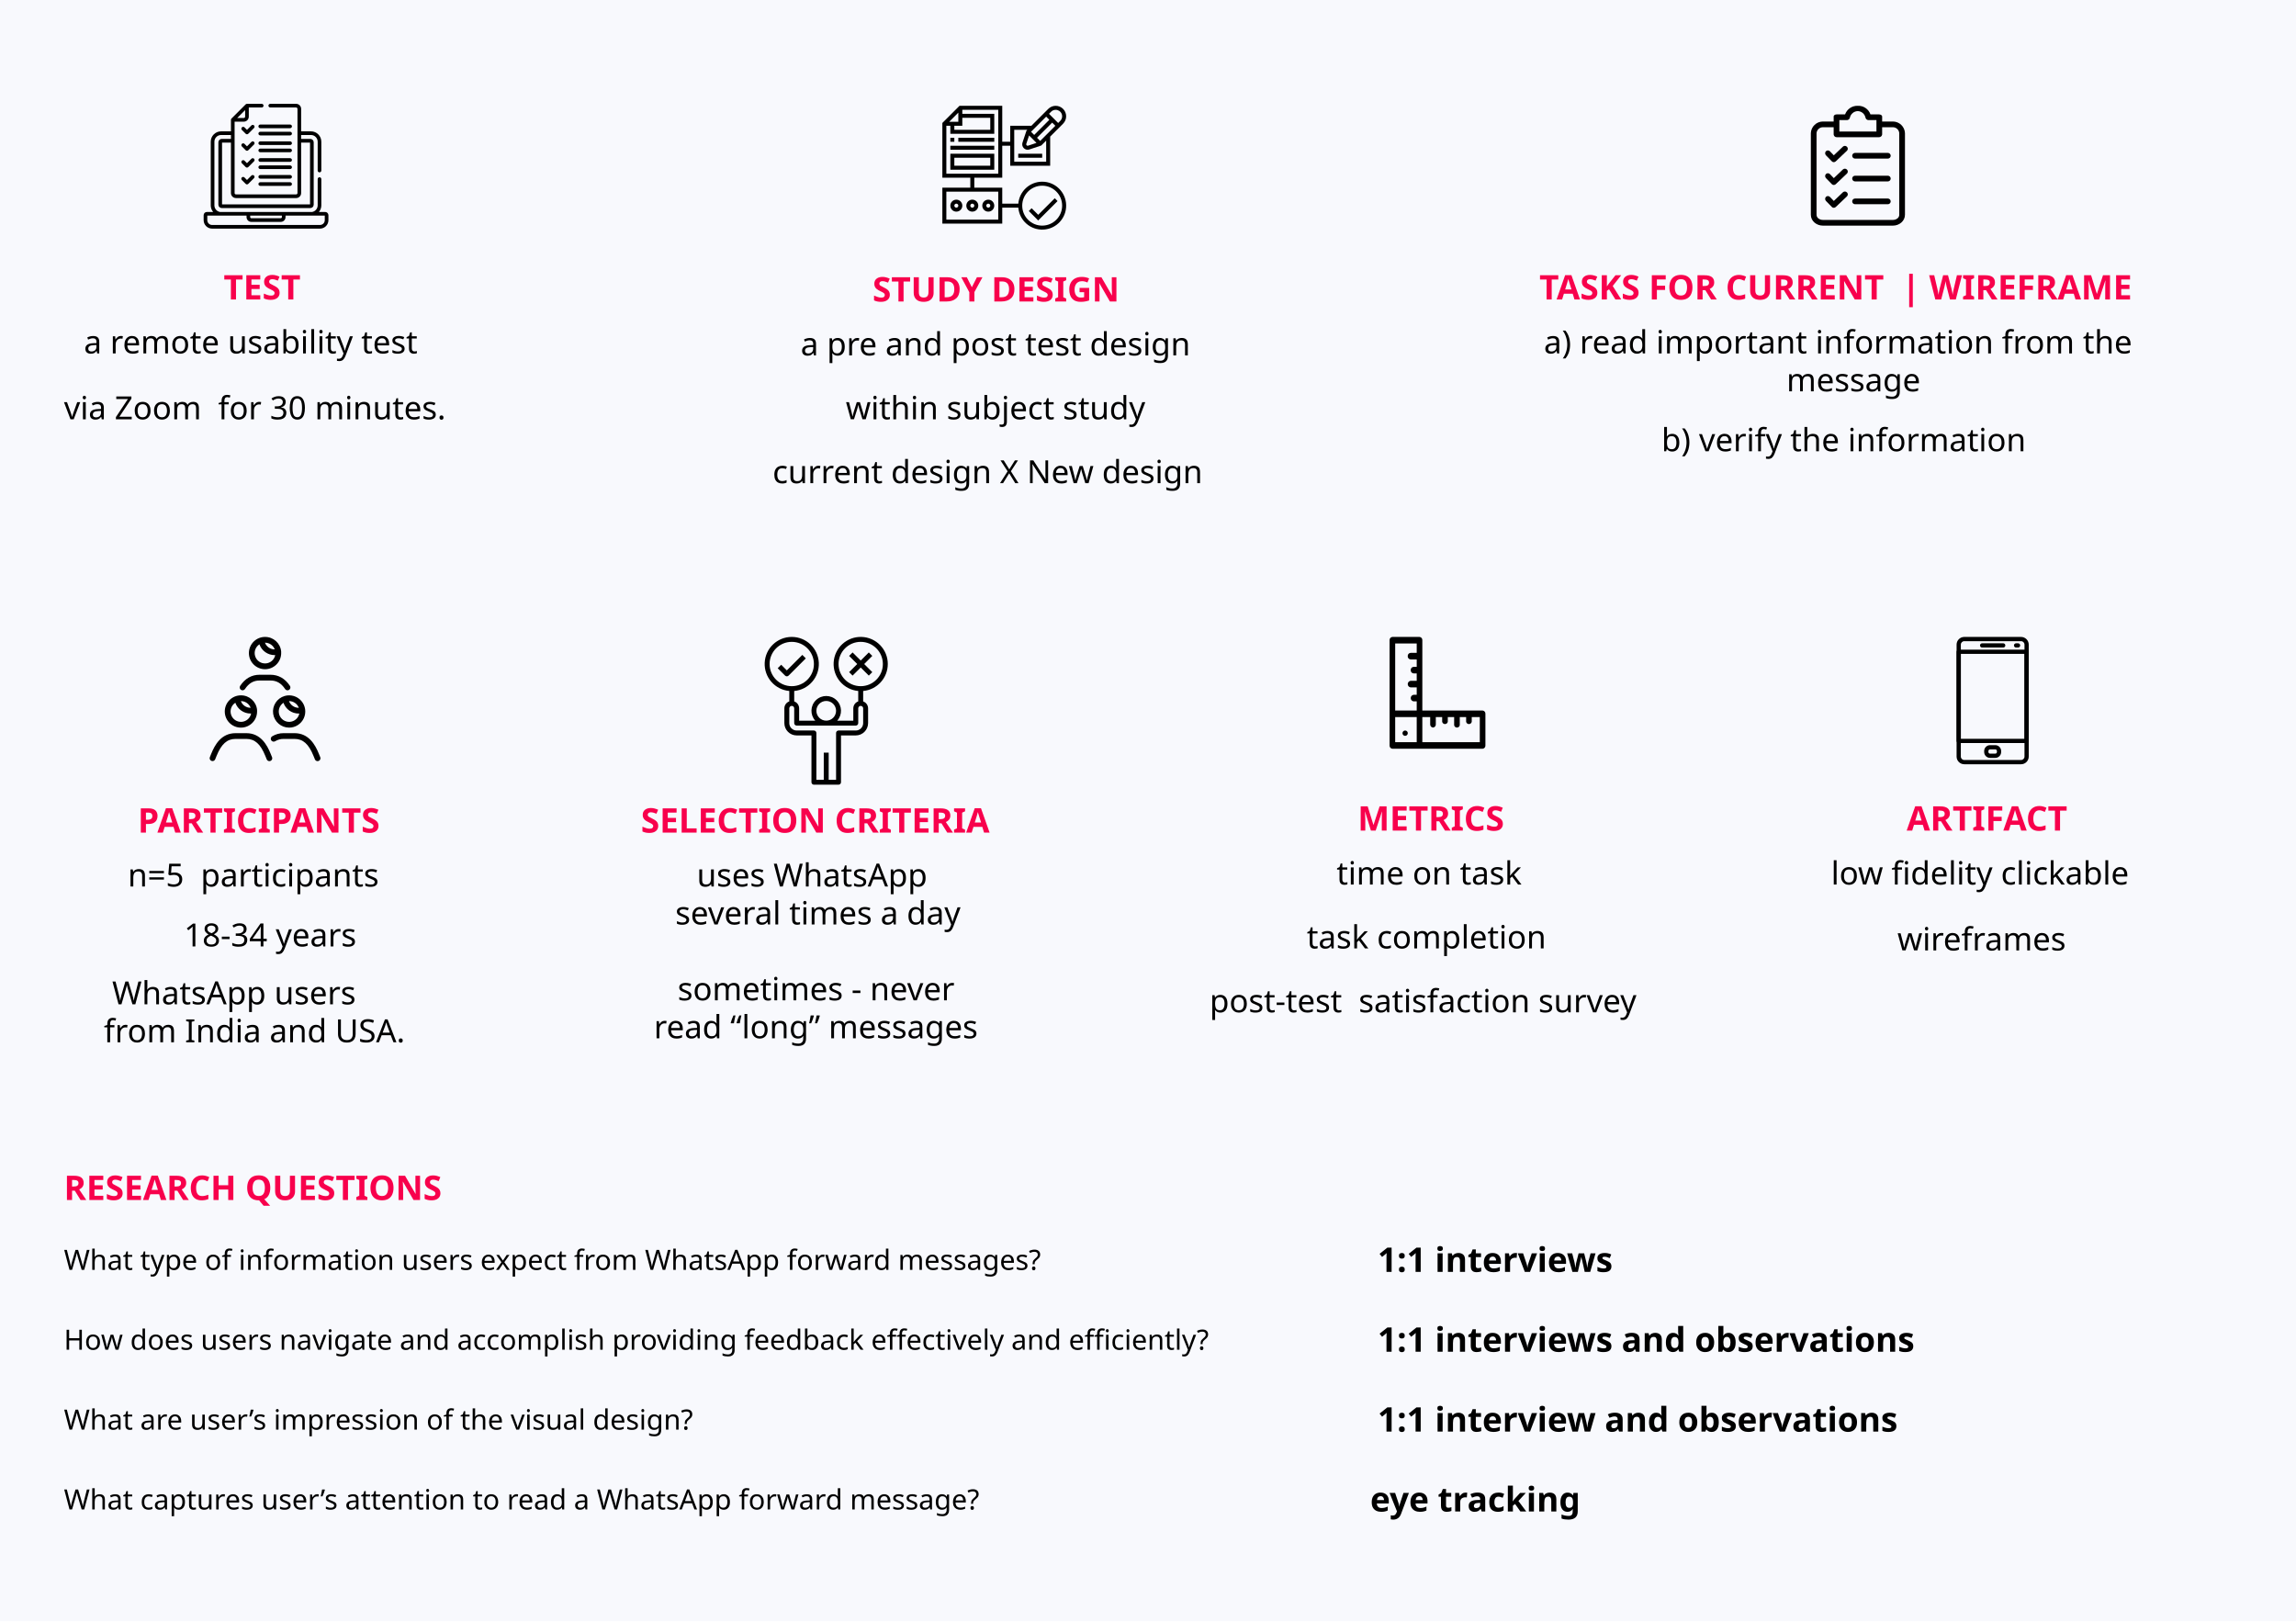
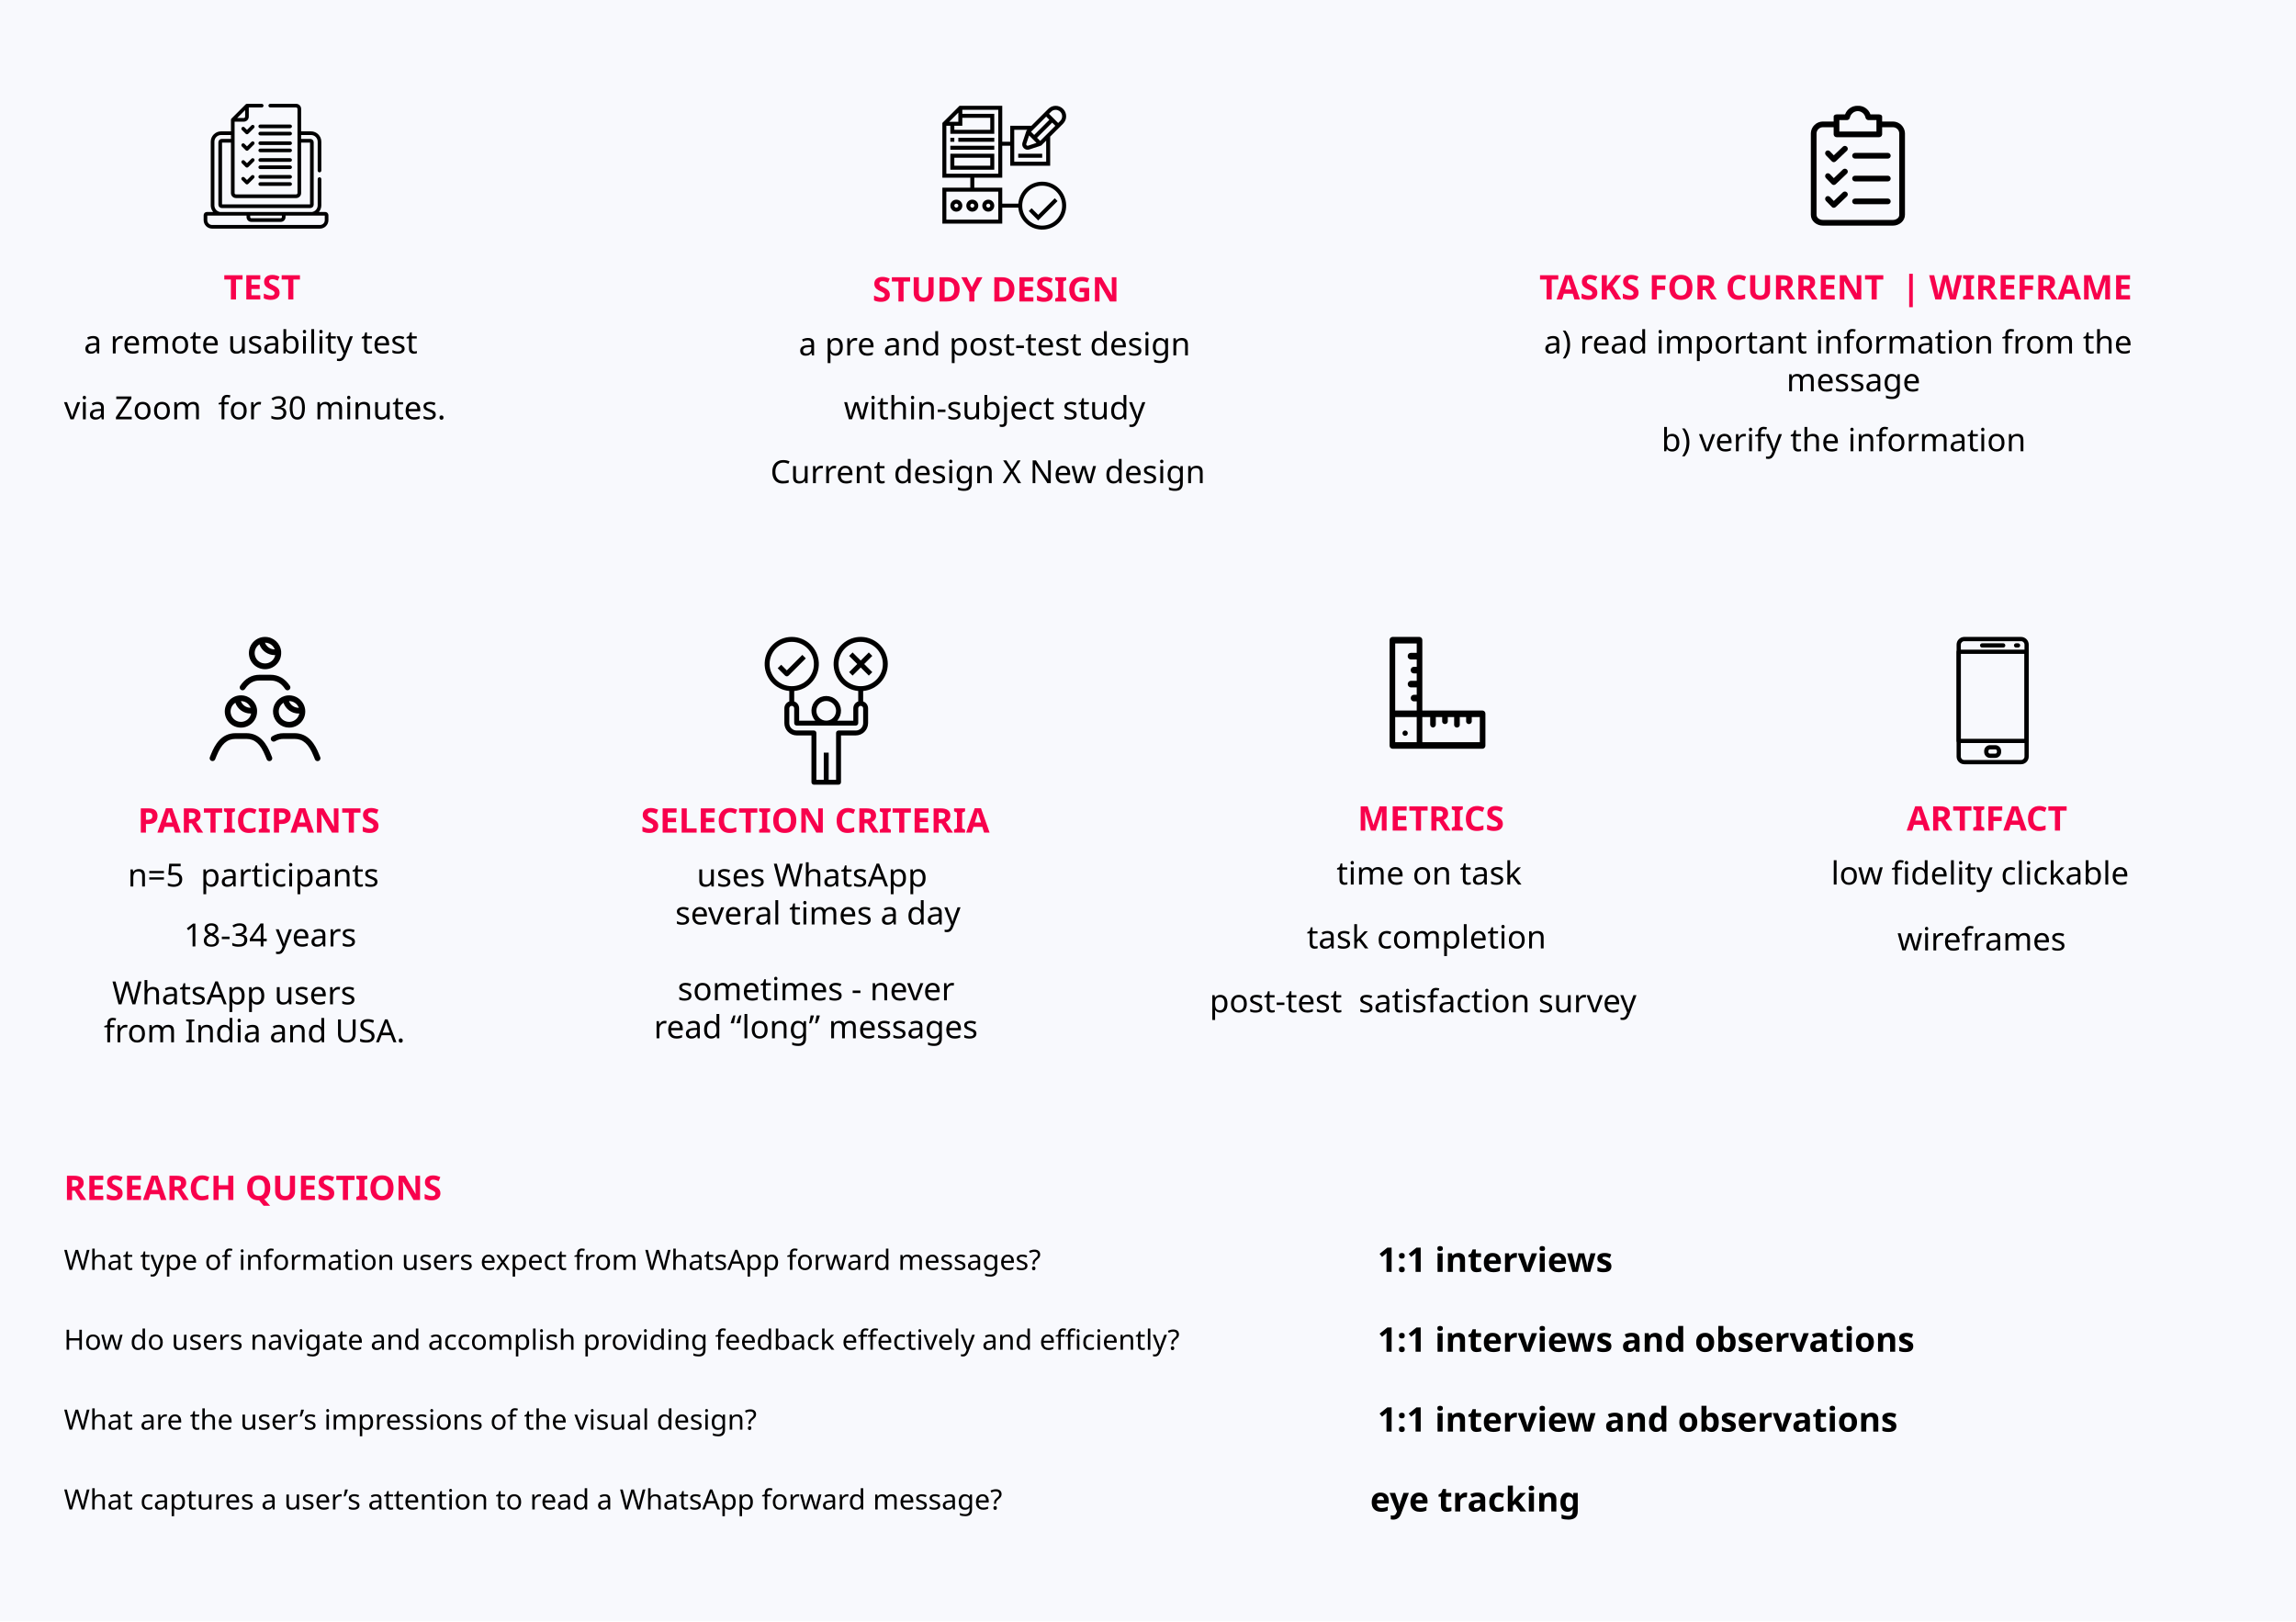
<svg xmlns="http://www.w3.org/2000/svg" width="1150" height="812" viewBox="0 0 1150 812">
  <defs>
    <clipPath id="clip-ws-study-overview-1230X850">
      <rect width="1150" height="812" />
    </clipPath>
  </defs>
  <g id="ws-study-overview-1230X850" clip-path="url(#clip-ws-study-overview-1230X850)">
    <rect width="1150" height="812" fill="#f8f9fd" />
    <text id="RESEARCH_QUESTIONS" data-name="RESEARCH QUESTIONS" transform="translate(32 601)" fill="#f8004c" font-size="17" font-family="Montserrat-SemiBold, Montserrat" font-weight="600">
      <tspan x="0" y="0">RESEARCH QUESTIONS</tspan>
    </text>
    <g id="Group_66" data-name="Group 66" transform="translate(-42 131)">
      <text id="What_type_of_information_users_expect_from_WhatsApp_forward_messages_" data-name="What type of information users expect from WhatsApp forward messages?  " transform="translate(74 505)" font-size="14" font-family="Poppins-Regular, Poppins">
        <tspan x="0" y="0" xml:space="preserve">What type of information users expect from WhatsApp forward messages?  </tspan>
      </text>
      <text id="_1:1_interviews" data-name="1:1 interviews" transform="translate(732 506)" font-size="17" font-family="Montserrat-SemiBold, Montserrat" font-weight="600">
        <tspan x="0" y="0">1:1 interviews</tspan>
      </text>
    </g>
    <g id="Group_67" data-name="Group 67" transform="translate(-42 171)">
-       <text id="How_does_users_navigate_and_accomplish_providing_feedback_effectively_and_efficiently_" data-name="How does users navigate and accomplish providing feedback effectively and efficiently? " transform="translate(74 505)" font-size="14" font-family="Poppins-Regular, Poppins">
-         <tspan x="0" y="0">How does users navigate and accomplish providing feedback effectively and efficiently? </tspan>
+       <text id="How_do_users_navigate_and_accomplish_providing_feedback_effectively_and_efficiently_" data-name="How do users navigate and accomplish providing feedback effectively and efficiently? " transform="translate(74 505)" font-size="14" font-family="Poppins-Regular, Poppins">
+         <tspan x="0" y="0">How do users navigate and accomplish providing feedback effectively and efficiently? </tspan>
      </text>
      <text id="_1:1_interviews_and_observations_" data-name="1:1 interviews and observations " transform="translate(732 506)" font-size="17" font-family="Montserrat-SemiBold, Montserrat" font-weight="600">
        <tspan x="0" y="0">1:1 interviews and observations </tspan>
      </text>
    </g>
    <g id="Group_68" data-name="Group 68" transform="translate(-42 211)">
-       <text id="What_are_user_s_impression_of_the_visual_design_" data-name="What are user’s impression of the visual design?  " transform="translate(74 505)" font-size="14" font-family="Poppins-Regular, Poppins">
-         <tspan x="0" y="0" xml:space="preserve">What are user’s impression of the visual design?  </tspan>
+       <text id="What_are_the_user_s_impressions_of_the_visual_design_" data-name="What are the user’s impressions of the visual design? " transform="translate(74 505)" font-size="14" font-family="Poppins-Regular, Poppins">
+         <tspan x="0" y="0">What are the user’s impressions of the visual design? </tspan>
      </text>
      <text id="_1:1_interview_and_observations_" data-name="1:1 interview and observations " transform="translate(732 506)" font-size="17" font-family="Montserrat-SemiBold, Montserrat" font-weight="600">
        <tspan x="0" y="0">1:1 interview and observations </tspan>
      </text>
    </g>
    <g id="Group_69" data-name="Group 69" transform="translate(-42 251)">
-       <text id="What_captures_user_s_attention_to_read_a_WhatsApp_forward_message_" data-name="What captures user’s attention to read a WhatsApp forward message? " transform="translate(74 505)" font-size="14" font-family="Poppins-Regular, Poppins">
-         <tspan x="0" y="0">What captures user’s attention to read a WhatsApp forward message? </tspan>
+       <text id="What_captures_a_user_s_attention_to_read_a_WhatsApp_forward_message_" data-name="What captures a user’s attention to read a WhatsApp forward message? " transform="translate(74 505)" font-size="14" font-family="Poppins-Regular, Poppins">
+         <tspan x="0" y="0">What captures a user’s attention to read a WhatsApp forward message? </tspan>
      </text>
      <text id="_eye_tracking" data-name="               eye tracking" transform="translate(662 506)" font-size="17" font-family="Montserrat-SemiBold, Montserrat" font-weight="600">
        <tspan x="0" y="0" xml:space="preserve">               eye tracking</tspan>
      </text>
    </g>
    <g id="Group_88" data-name="Group 88" transform="translate(-3 -75)">
-       <text id="_a_pre_and_post_test_design_within_subject_study_current_design_X_New_design_" data-name=" a pre and post test design  within subject study  current design X New design " transform="translate(506 253)" font-size="16" font-family="Montserrat-Regular, Montserrat">
-         <tspan x="-106.144" y="0" xml:space="preserve"> a pre and post test design</tspan>
-         <tspan x="-83.552" y="32" xml:space="preserve"> within subject study</tspan>
-         <tspan x="-120.192" y="64" xml:space="preserve"> current design X New design </tspan>
+       <text id="_a_pre_and_post-test_design_within-subject_study_Current_design_X_New_design_" data-name=" a pre and post-test design  within-subject study  Current design X New design " transform="translate(506 253)" font-size="16" font-family="Montserrat-Regular, Montserrat">
+         <tspan x="-107.104" y="0" xml:space="preserve"> a pre and post-test design</tspan>
+         <tspan x="-84.512" y="32" xml:space="preserve"> within-subject study</tspan>
+         <tspan x="-121.296" y="64" xml:space="preserve"> Current design X New design </tspan>
      </text>
      <text id="STUDY_DESIGN" data-name="STUDY DESIGN" transform="translate(440 226)" fill="#f8004c" font-size="17" font-family="Montserrat-SemiBold, Montserrat" font-weight="600">
        <tspan x="0" y="0">STUDY DESIGN</tspan>
      </text>
      <g id="strategy" transform="translate(474 127)">
        <path id="Path_66" data-name="Path 66" d="M51,39A12.009,12.009,0,0,0,39.051,50H31V42H17V37H31V21h4V31H55V16.414l6.465-6.465a5.242,5.242,0,0,0-7.414-7.414L45.586,11H35v8H31V1H9.586L1,9.586V37H15v5H1V60H31V52h8.051A12,12,0,1,0,51,39ZM45.414,14,53,6.414,54.586,8,47,15.586Zm-.977,1.851,3.712,3.712-4.2,1.4A.731.731,0,0,1,43,20.279a.765.765,0,0,1,.036-.228ZM50,18.586,48.414,17,56,9.414,57.586,11ZM57.758,3a3.243,3.243,0,0,1,2.293,5.535L59,9.586,54.414,5l1.051-1.051A3.222,3.222,0,0,1,57.758,3ZM37,13h6.586l-.46.46-1.988,5.962a2.72,2.72,0,0,0,3.443,3.438l5.959-1.986L53,18.414V29H37ZM4.414,9,9,4.414V9ZM7,11h4V7H25v6H7ZM3,11H5v4H27V5H11V3H29V35H3ZM29,58H3V44H29Zm22,3A10,10,0,1,1,61,51,10.011,10.011,0,0,1,51,61Z" />
        <path id="Path_67" data-name="Path 67" d="M49,55.586l-3.293-3.293-1.414,1.414L49,58.414l9.707-9.707-1.414-1.414Z" />
        <path id="Path_68" data-name="Path 68" d="M8,54a3,3,0,1,0-3-3A3,3,0,0,0,8,54Zm0-4a1,1,0,1,1-1,1A1,1,0,0,1,8,50Z" />
        <path id="Path_69" data-name="Path 69" d="M16,54a3,3,0,1,0-3-3A3,3,0,0,0,16,54Zm0-4a1,1,0,1,1-1,1A1,1,0,0,1,16,50Z" />
        <path id="Path_70" data-name="Path 70" d="M24,54a3,3,0,1,0-3-3A3,3,0,0,0,24,54Zm0-4a1,1,0,1,1-1,1A1,1,0,0,1,24,50Z" />
        <path id="Path_71" data-name="Path 71" d="M39,25H51v2H39Z" />
        <path id="Path_72" data-name="Path 72" d="M5,17H7v2H5Z" />
        <path id="Path_73" data-name="Path 73" d="M9,17H27v2H9Z" />
        <path id="Path_74" data-name="Path 74" d="M5,21H27v2H5Z" />
        <path id="Path_75" data-name="Path 75" d="M5,33H27V25H5Zm2-6H25v4H7Z" />
      </g>
    </g>
    <g id="Group_87" data-name="Group 87" transform="translate(-52 -76)">
      <text id="a_remote_usability_test_via_Zoom_for_30_minutes._" data-name="a remote usability test  via Zoom  for 30 minutes. " transform="translate(185 253)" font-size="16" font-family="Montserrat-Regular, Montserrat">
        <tspan x="-90.976" y="0">a remote usability test </tspan>
        <tspan x="-100.944" y="33" xml:space="preserve">via Zoom  for 30 minutes.</tspan>
        <tspan x="0" y="66" />
      </text>
      <g id="testing" transform="translate(153.999 128)">
        <path id="Path_53" data-name="Path 53" d="M161.014,86.629a.916.916,0,0,0-1.295,0l-2.23,2.23-1.266-1.266a.916.916,0,0,0-1.295,1.295l1.913,1.913a.916.916,0,0,0,1.295,0l2.877-2.877A.915.915,0,0,0,161.014,86.629Z" transform="translate(-135.78 -75.819)" />
        <path id="Path_54" data-name="Path 54" d="M161.014,154.276a.916.916,0,0,0-1.295,0l-2.23,2.23-1.266-1.266a.916.916,0,0,0-1.295,1.295l1.913,1.913a.916.916,0,0,0,1.295,0l2.877-2.877A.915.915,0,0,0,161.014,154.276Z" transform="translate(-135.78 -135.208)" />
        <path id="Path_55" data-name="Path 55" d="M161.014,223.3a.916.916,0,0,0-1.295,0l-2.23,2.23-1.266-1.266a.916.916,0,0,0-1.295,1.295l1.913,1.913a.916.916,0,0,0,1.295,0l2.877-2.877A.915.915,0,0,0,161.014,223.3Z" transform="translate(-135.78 -195.803)" />
        <path id="Path_56" data-name="Path 56" d="M4.213,62.5H58.29A4.233,4.233,0,0,0,62.5,58.257V55.79a1.631,1.631,0,0,0-1.626-1.633h-3.13a5.157,5.157,0,0,0,1.2-3.286V37.707a.916.916,0,1,0-1.831,0V50.871a3.369,3.369,0,0,1-2.746,3.286H8.137a3.369,3.369,0,0,1-2.746-3.286V18.956A3.343,3.343,0,0,1,8.73,15.616h4.944v1.963H9.061a1.681,1.681,0,0,0-1.679,1.679V50.521A1.681,1.681,0,0,0,9.061,52.2H53.442a1.681,1.681,0,0,0,1.679-1.679V19.258a1.681,1.681,0,0,0-1.679-1.679H48.829V15.616h4.944a3.343,3.343,0,0,1,3.339,3.339V33.434a.916.916,0,0,0,1.831,0V18.956a5.176,5.176,0,0,0-5.17-5.17H48.829V2.518A2.521,2.521,0,0,0,46.311,0H33.388a.916.916,0,1,0,0,1.831H46.311A.688.688,0,0,1,47,2.518V44.7a.66.66,0,0,1-.659.659H16.165a.66.66,0,0,1-.659-.659V8.938h4.589A2.521,2.521,0,0,0,22.613,6.42V1.831h6.5a.916.916,0,0,0,0-1.831H21.7a.922.922,0,0,0-.647.268L13.943,7.375a.927.927,0,0,0-.268.647v5.763H8.731a5.176,5.176,0,0,0-5.17,5.17V50.871a5.156,5.156,0,0,0,1.2,3.286H1.627A1.631,1.631,0,0,0,0,55.79v2.467A4.233,4.233,0,0,0,4.213,62.5ZM20.782,3.126V6.42a.688.688,0,0,1-.687.687H16.8ZM16.165,47.2H46.339a2.493,2.493,0,0,0,2.49-2.49V19.41H53.29V50.369H9.214V19.41h4.461V44.7a2.493,2.493,0,0,0,2.49,2.49Zm7.153,8.793H39.186v.74a.564.564,0,0,1-.549.564H23.867a.564.564,0,0,1-.549-.564Zm-21.486,0H21.487v.74a2.39,2.39,0,0,0,2.381,2.395H38.636a2.39,2.39,0,0,0,2.381-2.395v-.74H60.671v2.269a2.4,2.4,0,0,1-2.381,2.413H4.213a2.4,2.4,0,0,1-2.381-2.413Z" transform="translate(0 0)" />
        <path id="Path_57" data-name="Path 57" d="M240.713,84.986H225.8a.916.916,0,1,0,0,1.831h14.917a.916.916,0,1,0,0-1.831Z" transform="translate(-197.427 -74.612)" />
        <path id="Path_58" data-name="Path 58" d="M240.713,114.586H225.8a.916.916,0,1,0,0,1.831h14.917a.916.916,0,1,0,0-1.831Z" transform="translate(-197.427 -100.598)" />
        <path id="Path_59" data-name="Path 59" d="M240.713,154.008H225.8a.916.916,0,1,0,0,1.831h14.917a.916.916,0,1,0,0-1.831Z" transform="translate(-197.427 -135.208)" />
        <path id="Path_60" data-name="Path 60" d="M240.713,183.608H225.8a.916.916,0,1,0,0,1.831h14.917a.916.916,0,1,0,0-1.831Z" transform="translate(-197.427 -161.194)" />
        <path id="Path_61" data-name="Path 61" d="M240.713,223.029H225.8a.916.916,0,1,0,0,1.831h14.917a.916.916,0,1,0,0-1.831Z" transform="translate(-197.427 -195.803)" />
        <path id="Path_62" data-name="Path 62" d="M240.713,252.629H225.8a.916.916,0,1,0,0,1.831h14.917a.916.916,0,1,0,0-1.831Z" transform="translate(-197.427 -221.79)" />
        <path id="Path_63" data-name="Path 63" d="M159.719,292.318l-2.23,2.23-1.266-1.266a.916.916,0,1,0-1.295,1.295l1.913,1.913a.915.915,0,0,0,1.295,0l2.877-2.877a.916.916,0,0,0-1.295-1.295Z" transform="translate(-135.78 -256.399)" />
        <path id="Path_64" data-name="Path 64" d="M240.713,292.05H225.8a.916.916,0,1,0,0,1.831h14.917a.916.916,0,1,0,0-1.831Z" transform="translate(-197.427 -256.399)" />
        <path id="Path_65" data-name="Path 65" d="M240.713,321.65H225.8a.916.916,0,1,0,0,1.831h14.917a.916.916,0,1,0,0-1.831Z" transform="translate(-197.427 -282.385)" />
      </g>
      <text id="TEST" transform="translate(164 226)" fill="#f8004c" font-size="17" font-family="Montserrat-SemiBold, Montserrat" font-weight="600">
        <tspan x="0" y="0">TEST</tspan>
      </text>
    </g>
    <g id="Group_90" data-name="Group 90" transform="translate(-627 191)">
      <text id="uses_WhatsApp_several_times_a_day_sometimes_-_never_read_long_messages" data-name="uses WhatsApp  several times a day  sometimes - never read “long” messages" transform="translate(1041 253)" font-size="16" font-family="Montserrat-Regular, Montserrat">
        <tspan x="-65" y="0">uses WhatsApp </tspan>
        <tspan x="-75.776" y="19">several times a day</tspan>
        <tspan x="0" y="38" />
        <tspan x="-74.6" y="57">sometimes - never</tspan>
        <tspan x="-86.496" y="76">read “long” messages</tspan>
      </text>
      <text id="SELECTION_CRITERIA" data-name="SELECTION CRITERIA" transform="translate(948 226)" fill="#f8004c" font-size="17" font-family="Montserrat-SemiBold, Montserrat" font-weight="600">
        <tspan x="0" y="0">SELECTION CRITERIA</tspan>
      </text>
      <g id="decision-making" transform="translate(1003 126)">
        <path id="Path_76" data-name="Path 76" d="M68.667,15.567a13.567,13.567,0,1,0-14.8,13.5v5.223A3.694,3.694,0,0,0,51.4,37.767v6.167H43.333a7.4,7.4,0,1,0-11,0H24.267V37.767A3.694,3.694,0,0,0,21.8,34.294V29.071a13.567,13.567,0,1,0-2.467,0v5.223a3.694,3.694,0,0,0-2.467,3.473v7.4a6.174,6.174,0,0,0,6.167,6.167h7.4V74.767A1.233,1.233,0,0,0,31.667,76H44a1.233,1.233,0,0,0,1.233-1.233V51.333h7.4A6.174,6.174,0,0,0,58.8,45.167v-7.4a3.694,3.694,0,0,0-2.467-3.473V29.071a13.581,13.581,0,0,0,12.333-13.5ZM44,15.567a11.1,11.1,0,1,1,11.1,11.1A11.112,11.112,0,0,1,44,15.567ZM32.9,39a4.933,4.933,0,1,1,4.933,4.933A4.938,4.938,0,0,1,32.9,39ZM9.467,15.567a11.1,11.1,0,1,1,11.1,11.1A11.112,11.112,0,0,1,9.467,15.567Zm46.867,29.6a3.7,3.7,0,0,1-3.7,3.7H44A1.233,1.233,0,0,0,42.767,50.1V73.533h-3.7V59.967H36.6V73.533H32.9V50.1a1.233,1.233,0,0,0-1.233-1.233H23.033a3.7,3.7,0,0,1-3.7-3.7v-7.4a1.233,1.233,0,0,1,2.467,0v7.4A1.233,1.233,0,0,0,23.033,46.4h29.6a1.233,1.233,0,0,0,1.233-1.233v-7.4a1.233,1.233,0,0,1,2.467,0Z" transform="translate(0 0)" />
        <path id="Path_77" data-name="Path 77" d="M24.626,9.293l-7.761,7.761-2.828-2.828L12.293,15.97l3.7,3.7a1.233,1.233,0,0,0,1.744,0l8.633-8.633Z" transform="translate(1.235 1.702)" />
        <path id="Path_78" data-name="Path 78" d="M51.16,19.9,52.9,18.16,48.842,14.1,52.9,10.037,51.16,8.293,47.1,12.354,43.037,8.293l-1.744,1.744L45.354,14.1,41.293,18.16,43.037,19.9,47.1,15.842Z" transform="translate(8.002 1.468)" />
      </g>
    </g>
    <g id="Group_89" data-name="Group 89" transform="translate(-655 191)">
      <text id="PARTICIPANTS" transform="translate(724 226)" fill="#f8004c" font-size="17" font-family="Montserrat-SemiBold, Montserrat" font-weight="600">
        <tspan x="0" y="0">PARTICIPANTS</tspan>
      </text>
      <g id="Group_70" data-name="Group 70">
        <text id="n_5_participants_" data-name="n=5  participants " transform="translate(719 253)" font-size="16" font-family="Montserrat-Regular, Montserrat">
          <tspan x="0" y="0" xml:space="preserve">n=5  participants </tspan>
        </text>
        <text id="_18-34_years" data-name=" 18-34 years" transform="translate(743 283)" font-size="16" font-family="Montserrat-Regular, Montserrat">
          <tspan x="0" y="0" xml:space="preserve"> 18-34 years</tspan>
        </text>
        <text id="_WhatsApp_users_from_India_and_USA." data-name=" WhatsApp users  from India and USA." transform="translate(707 312)" font-size="16" font-family="Montserrat-Regular, Montserrat">
          <tspan x="0" y="0" xml:space="preserve"> WhatsApp users </tspan>
          <tspan x="0" y="19">from India and USA.</tspan>
        </text>
      </g>
      <path id="student" d="M72.688,62.205a1.44,1.44,0,0,1-1.335-.9l-.706-1.741c-2.415-5.949-5.256-8.487-9.5-8.487h-5.4a7.917,7.917,0,0,0-4.307,1.164,1.44,1.44,0,0,1-1.52-2.446,10.858,10.858,0,0,1,5.828-1.6h5.4c7.165,0,10.376,5.869,12.168,10.284l.706,1.741a1.44,1.44,0,0,1-1.333,1.981Zm-24.14,0a1.44,1.44,0,0,1-1.335-.9l-.706-1.741c-2.414-5.949-5.255-8.487-9.5-8.487h-5.4c-4.244,0-7.085,2.538-9.5,8.488L21.4,61.307a1.44,1.44,0,0,1-2.668-1.083l.706-1.741c1.792-4.415,5-10.284,12.168-10.284h5.4c7.166,0,10.377,5.869,12.168,10.284l.706,1.741a1.441,1.441,0,0,1-1.334,1.982Zm9.9-16.782a8.084,8.084,0,0,1-2.269-15.842l.054-.017a8.084,8.084,0,1,1,2.215,15.859ZM55.609,32.981a5.2,5.2,0,1,0,7.94,5.385q-.156.006-.313.006A8.052,8.052,0,0,1,55.609,32.981Zm2.759-.844a5.183,5.183,0,0,0,4.869,3.355h.075A5.224,5.224,0,0,0,58.368,32.137ZM34.308,45.424a8.083,8.083,0,0,1-.028-16.166h.061a8.052,8.052,0,0,1,8.043,7.28,1.447,1.447,0,0,1-.006.338c.009.154.013.309.013.465A8.092,8.092,0,0,1,34.308,45.424ZM31.5,32.963a5.2,5.2,0,1,0,7.913,5.4q-.14,0-.28,0A8.051,8.051,0,0,1,31.5,32.963Zm2.765-.826a5.183,5.183,0,0,0,4.869,3.355h.042a5.213,5.213,0,0,0-4.864-3.355Zm23.371-5.405a1.439,1.439,0,0,1-1.2-.643c-1.937-2.912-4.274-4.269-7.354-4.269h-5.4c-3.08,0-5.417,1.356-7.354,4.269a1.44,1.44,0,0,1-2.4-1.595c2.451-3.685,5.732-5.553,9.752-5.553h5.4c4.02,0,7.3,1.869,9.752,5.553a1.44,1.44,0,0,1-1.2,2.237ZM46.378,16.167A8.083,8.083,0,0,1,46.378,0h.033a8.052,8.052,0,0,1,8.044,7.28,1.449,1.449,0,0,1-.006.338c.009.154.013.309.013.465A8.092,8.092,0,0,1,46.378,16.167ZM43.566,3.706a5.2,5.2,0,1,0,7.914,5.4q-.14,0-.281,0A8.051,8.051,0,0,1,43.566,3.706Zm2.765-.826A5.183,5.183,0,0,0,51.2,6.235h.043A5.212,5.212,0,0,0,46.394,2.88Z" transform="translate(741.372 128)" />
    </g>
    <g id="Group_85" data-name="Group 85" transform="translate(135 -113)">
      <text id="METRICS" transform="translate(545 529)" fill="#f8004c" font-size="17" font-family="Montserrat-SemiBold, Montserrat" font-weight="600">
        <tspan x="0" y="0">METRICS</tspan>
      </text>
      <text id="time_on_task_task_completion_post-test_satisfaction_survey" data-name="time on task task completion  post-test  satisfaction survey" transform="translate(457 541)" font-size="16" font-family="Montserrat-Regular, Montserrat">
        <tspan x="77.452" y="15">time on task</tspan>
        <tspan x="62.54" y="47">task completion </tspan>
        <tspan x="13.844" y="79" xml:space="preserve">post-test  satisfaction survey</tspan>
      </text>
      <g id="ruler" transform="translate(561 432)">
        <path id="Path_79" data-name="Path 79" d="M46.594,36.859H16.406V1.641A1.537,1.537,0,0,0,15,0H1.406A1.537,1.537,0,0,0,0,1.641V54.359A1.537,1.537,0,0,0,1.406,56H46.594A1.537,1.537,0,0,0,48,54.359V38.5A1.537,1.537,0,0,0,46.594,36.859ZM2.812,3.281H13.594v4.7H10.5A1.537,1.537,0,0,0,9.094,9.625,1.537,1.537,0,0,0,10.5,11.266h3.094v3.719H12a1.537,1.537,0,0,0-1.406,1.641A1.537,1.537,0,0,0,12,18.266h1.594v3.719H10.5a1.66,1.66,0,0,0,0,3.281h3.094v3.719H12a1.66,1.66,0,0,0,0,3.281h1.594v4.594H2.812Zm0,36.859H13.594V52.719H2.812ZM45.187,52.719H16.406V40.141h3.937V43.75a1.537,1.537,0,0,0,1.406,1.641,1.537,1.537,0,0,0,1.406-1.641V40.141h3.187V42a1.423,1.423,0,1,0,2.813,0V40.141h3.187V43.75a1.423,1.423,0,1,0,2.813,0V40.141h3.188V42a1.423,1.423,0,1,0,2.812,0V40.141h4.031Z" />
        <path id="Path_80" data-name="Path 80" d="M75.644,410.077a1.328,1.328,0,1,0-.916,1.53A1.328,1.328,0,0,0,75.644,410.077Z" transform="translate(-66.549 -362.128)" />
      </g>
    </g>
    <g id="Group_86" data-name="Group 86" transform="translate(805 -113)">
      <text id="low_fidelity_clickable_wireframes_" data-name="low fidelity clickable wireframes " transform="translate(193 556)" font-size="16" font-family="Montserrat-Regular, Montserrat">
        <tspan x="-80.88" y="0">low fidelity clickable</tspan>
        <tspan x="-47.672" y="33">wireframes </tspan>
      </text>
      <text id="ARTIFACT" transform="translate(150 529)" fill="#f8004c" font-size="17" font-family="Montserrat-SemiBold, Montserrat" font-weight="600">
        <tspan x="0" y="0">ARTIFACT</tspan>
      </text>
      <g id="phone" transform="translate(64.067 432)">
        <g id="Group_73" data-name="Group 73" transform="translate(122.624 3.188)">
          <g id="Group_72" data-name="Group 72" transform="translate(0)">
            <path id="Path_81" data-name="Path 81" d="M216.491,25.6H205.864a1.063,1.063,0,0,0,0,2.125h10.628a1.063,1.063,0,0,0,0-2.125Z" transform="translate(-204.801 -25.6)" />
          </g>
        </g>
        <g id="Group_75" data-name="Group 75" transform="translate(139.628 3.188)">
          <g id="Group_74" data-name="Group 74" transform="translate(0)">
            <path id="Path_82" data-name="Path 82" d="M343.459,25.6H342.4a1.063,1.063,0,0,0,0,2.125h1.063a1.063,1.063,0,0,0,0-2.125Z" transform="translate(-341.334 -25.6)" />
          </g>
        </g>
        <g id="Group_77" data-name="Group 77" transform="translate(124.749 54.201)">
          <g id="Group_76" data-name="Group 76" transform="translate(0)">
            <path id="Path_83" data-name="Path 83" d="M227.438,435.2H224.8a2.936,2.936,0,0,0-2.932,2.932v.513a2.935,2.935,0,0,0,2.931,2.931h2.639a2.935,2.935,0,0,0,2.932-2.931v-.513A2.936,2.936,0,0,0,227.438,435.2Zm.806,3.445a.806.806,0,0,1-.806.806H224.8a.807.807,0,0,1-.807-.806v-.513a.807.807,0,0,1,.807-.807h2.638a.807.807,0,0,1,.807.807Z" transform="translate(-221.867 -435.2)" />
          </g>
        </g>
        <g id="Group_79" data-name="Group 79" transform="translate(110.933)">
          <g id="Group_78" data-name="Group 78" transform="translate(0)">
            <path id="Path_84" data-name="Path 84" d="M143.226,0H114.775a3.847,3.847,0,0,0-3.842,3.842V59.924a3.847,3.847,0,0,0,3.842,3.842h28.45a3.846,3.846,0,0,0,3.842-3.841V3.842A3.846,3.846,0,0,0,143.226,0Zm1.715,59.924a1.718,1.718,0,0,1-1.715,1.716H114.775a1.718,1.718,0,0,1-1.716-1.715V3.842a1.718,1.718,0,0,1,1.716-1.716h28.45a1.718,1.718,0,0,1,1.716,1.716V59.924Z" transform="translate(-110.933)" />
          </g>
        </g>
        <g id="Group_81" data-name="Group 81" transform="translate(110.933 6.377)">
          <g id="Group_80" data-name="Group 80" transform="translate(0)">
            <path id="Path_85" data-name="Path 85" d="M146,51.2H112a1.063,1.063,0,0,0-1.063,1.063V96.9A1.063,1.063,0,0,0,112,97.961h34.008a1.063,1.063,0,0,0,1.063-1.063V52.263A1.063,1.063,0,0,0,146,51.2Zm-1.063,44.636H113.059V53.326h31.883Z" transform="translate(-110.934 -51.2)" />
          </g>
        </g>
      </g>
    </g>
    <g id="Group_84" data-name="Group 84" transform="translate(12 -379)">
      <text id="TASKS_FOR_CURRENT_WIREFRAME" data-name="TASKS FOR CURRENT  | WIREFRAME" transform="translate(759 529)" fill="#f8004c" font-size="17" font-family="Montserrat-SemiBold, Montserrat" font-weight="600">
        <tspan x="0" y="0" xml:space="preserve">TASKS FOR CURRENT  | WIREFRAME</tspan>
      </text>
      <g id="Group_71" data-name="Group 71" transform="translate(6 108)">
        <text id="a_read_important_information_from_the_message" data-name="a) read important information from the message" transform="translate(913 448)" font-size="16" font-family="Montserrat-Regular, Montserrat">
          <tspan x="-157.728" y="0">a) read important information from the</tspan>
          <tspan x="-36.216" y="19">message</tspan>
        </text>
        <text id="b_verify_the_information_" data-name="b) verify the information " transform="translate(913 497)" font-size="16" font-family="Montserrat-Regular, Montserrat">
          <tspan x="-98.832" y="0">b) verify the information </tspan>
        </text>
      </g>
      <g id="list" transform="translate(847.963 432)">
        <g id="Group_83" data-name="Group 83" transform="translate(47.037 0)">
          <g id="Group_82" data-name="Group 82" transform="translate(0 0)">
            <path id="Path_86" data-name="Path 86" d="M88.177,7.861H82.749V5.433c0-.786-.857-1.143-1.643-1.143H76.892A6.389,6.389,0,0,0,70.535,0,6.5,6.5,0,0,0,64.179,4.29H60.036c-.786,0-1.571.357-1.571,1.143V7.861H53.037a6.071,6.071,0,0,0-6,5.785V54.572c0,3.143,2.857,5.428,6,5.428h35.14c3.143,0,6-2.285,6-5.428V13.647A6.071,6.071,0,0,0,88.177,7.861ZM61.322,7.147H65.25a1.572,1.572,0,0,0,1.357-1.286,4.143,4.143,0,0,1,3.928-3.214,4.071,4.071,0,0,1,3.857,3.214,1.571,1.571,0,0,0,1.428,1.286h4.071v5.714H61.322Zm30,47.425c0,1.571-1.571,2.571-3.143,2.571H53.037c-1.571,0-3.143-1-3.143-2.571V13.647a3.214,3.214,0,0,1,3.143-2.928h5.428v3.643a1.5,1.5,0,0,0,1.571,1.357h21.07a1.571,1.571,0,0,0,1.643-1.357V10.718h5.428a3.214,3.214,0,0,1,3.143,2.928V54.572Z" transform="translate(-47.037 0)" />
            <path id="Path_87" data-name="Path 87" d="M110.3,230.757a1.428,1.428,0,0,0-2-.071l-4.571,4.357-1.928-2a1.429,1.429,0,0,0-2-.071,1.5,1.5,0,0,0,0,2.071l2.928,3a1.285,1.285,0,0,0,1,.429,1.428,1.428,0,0,0,1-.429l5.571-5.285a1.357,1.357,0,0,0,.082-1.917Q110.338,230.8,110.3,230.757Z" transform="translate(-92.225 -198.826)" />
            <path id="Path_88" data-name="Path 88" d="M216.4,256.034H199.976a1.428,1.428,0,1,0,0,2.857H216.4a1.428,1.428,0,0,0,0-2.857Z" transform="translate(-177.835 -221.032)" />
            <path id="Path_89" data-name="Path 89" d="M110.3,147.165a1.428,1.428,0,0,0-2-.071l-4.571,4.357-1.928-2a1.428,1.428,0,0,0-2-.071,1.5,1.5,0,0,0,0,2.071l2.928,3a1.285,1.285,0,0,0,1,.429,1.428,1.428,0,0,0,1-.429l5.571-5.285a1.357,1.357,0,0,0,.082-1.917Q110.338,147.2,110.3,147.165Z" transform="translate(-92.225 -126.662)" />
            <path id="Path_90" data-name="Path 90" d="M216.4,172.442H199.976a1.428,1.428,0,1,0,0,2.857H216.4a1.428,1.428,0,0,0,0-2.857Z" transform="translate(-177.835 -148.868)" />
            <path id="Path_91" data-name="Path 91" d="M110.3,314.348a1.429,1.429,0,0,0-2-.071l-4.571,4.357-1.928-2a1.429,1.429,0,0,0-2-.071,1.5,1.5,0,0,0,0,2.071l2.928,3a1.285,1.285,0,0,0,1,.429,1.428,1.428,0,0,0,1-.429l5.571-5.285a1.357,1.357,0,0,0,.082-1.917Q110.338,314.388,110.3,314.348Z" transform="translate(-92.225 -270.99)" />
            <path id="Path_92" data-name="Path 92" d="M216.4,339.626H199.976a1.428,1.428,0,1,0,0,2.857H216.4a1.428,1.428,0,0,0,0-2.857Z" transform="translate(-177.835 -293.196)" />
          </g>
        </g>
      </g>
    </g>
  </g>
</svg>
